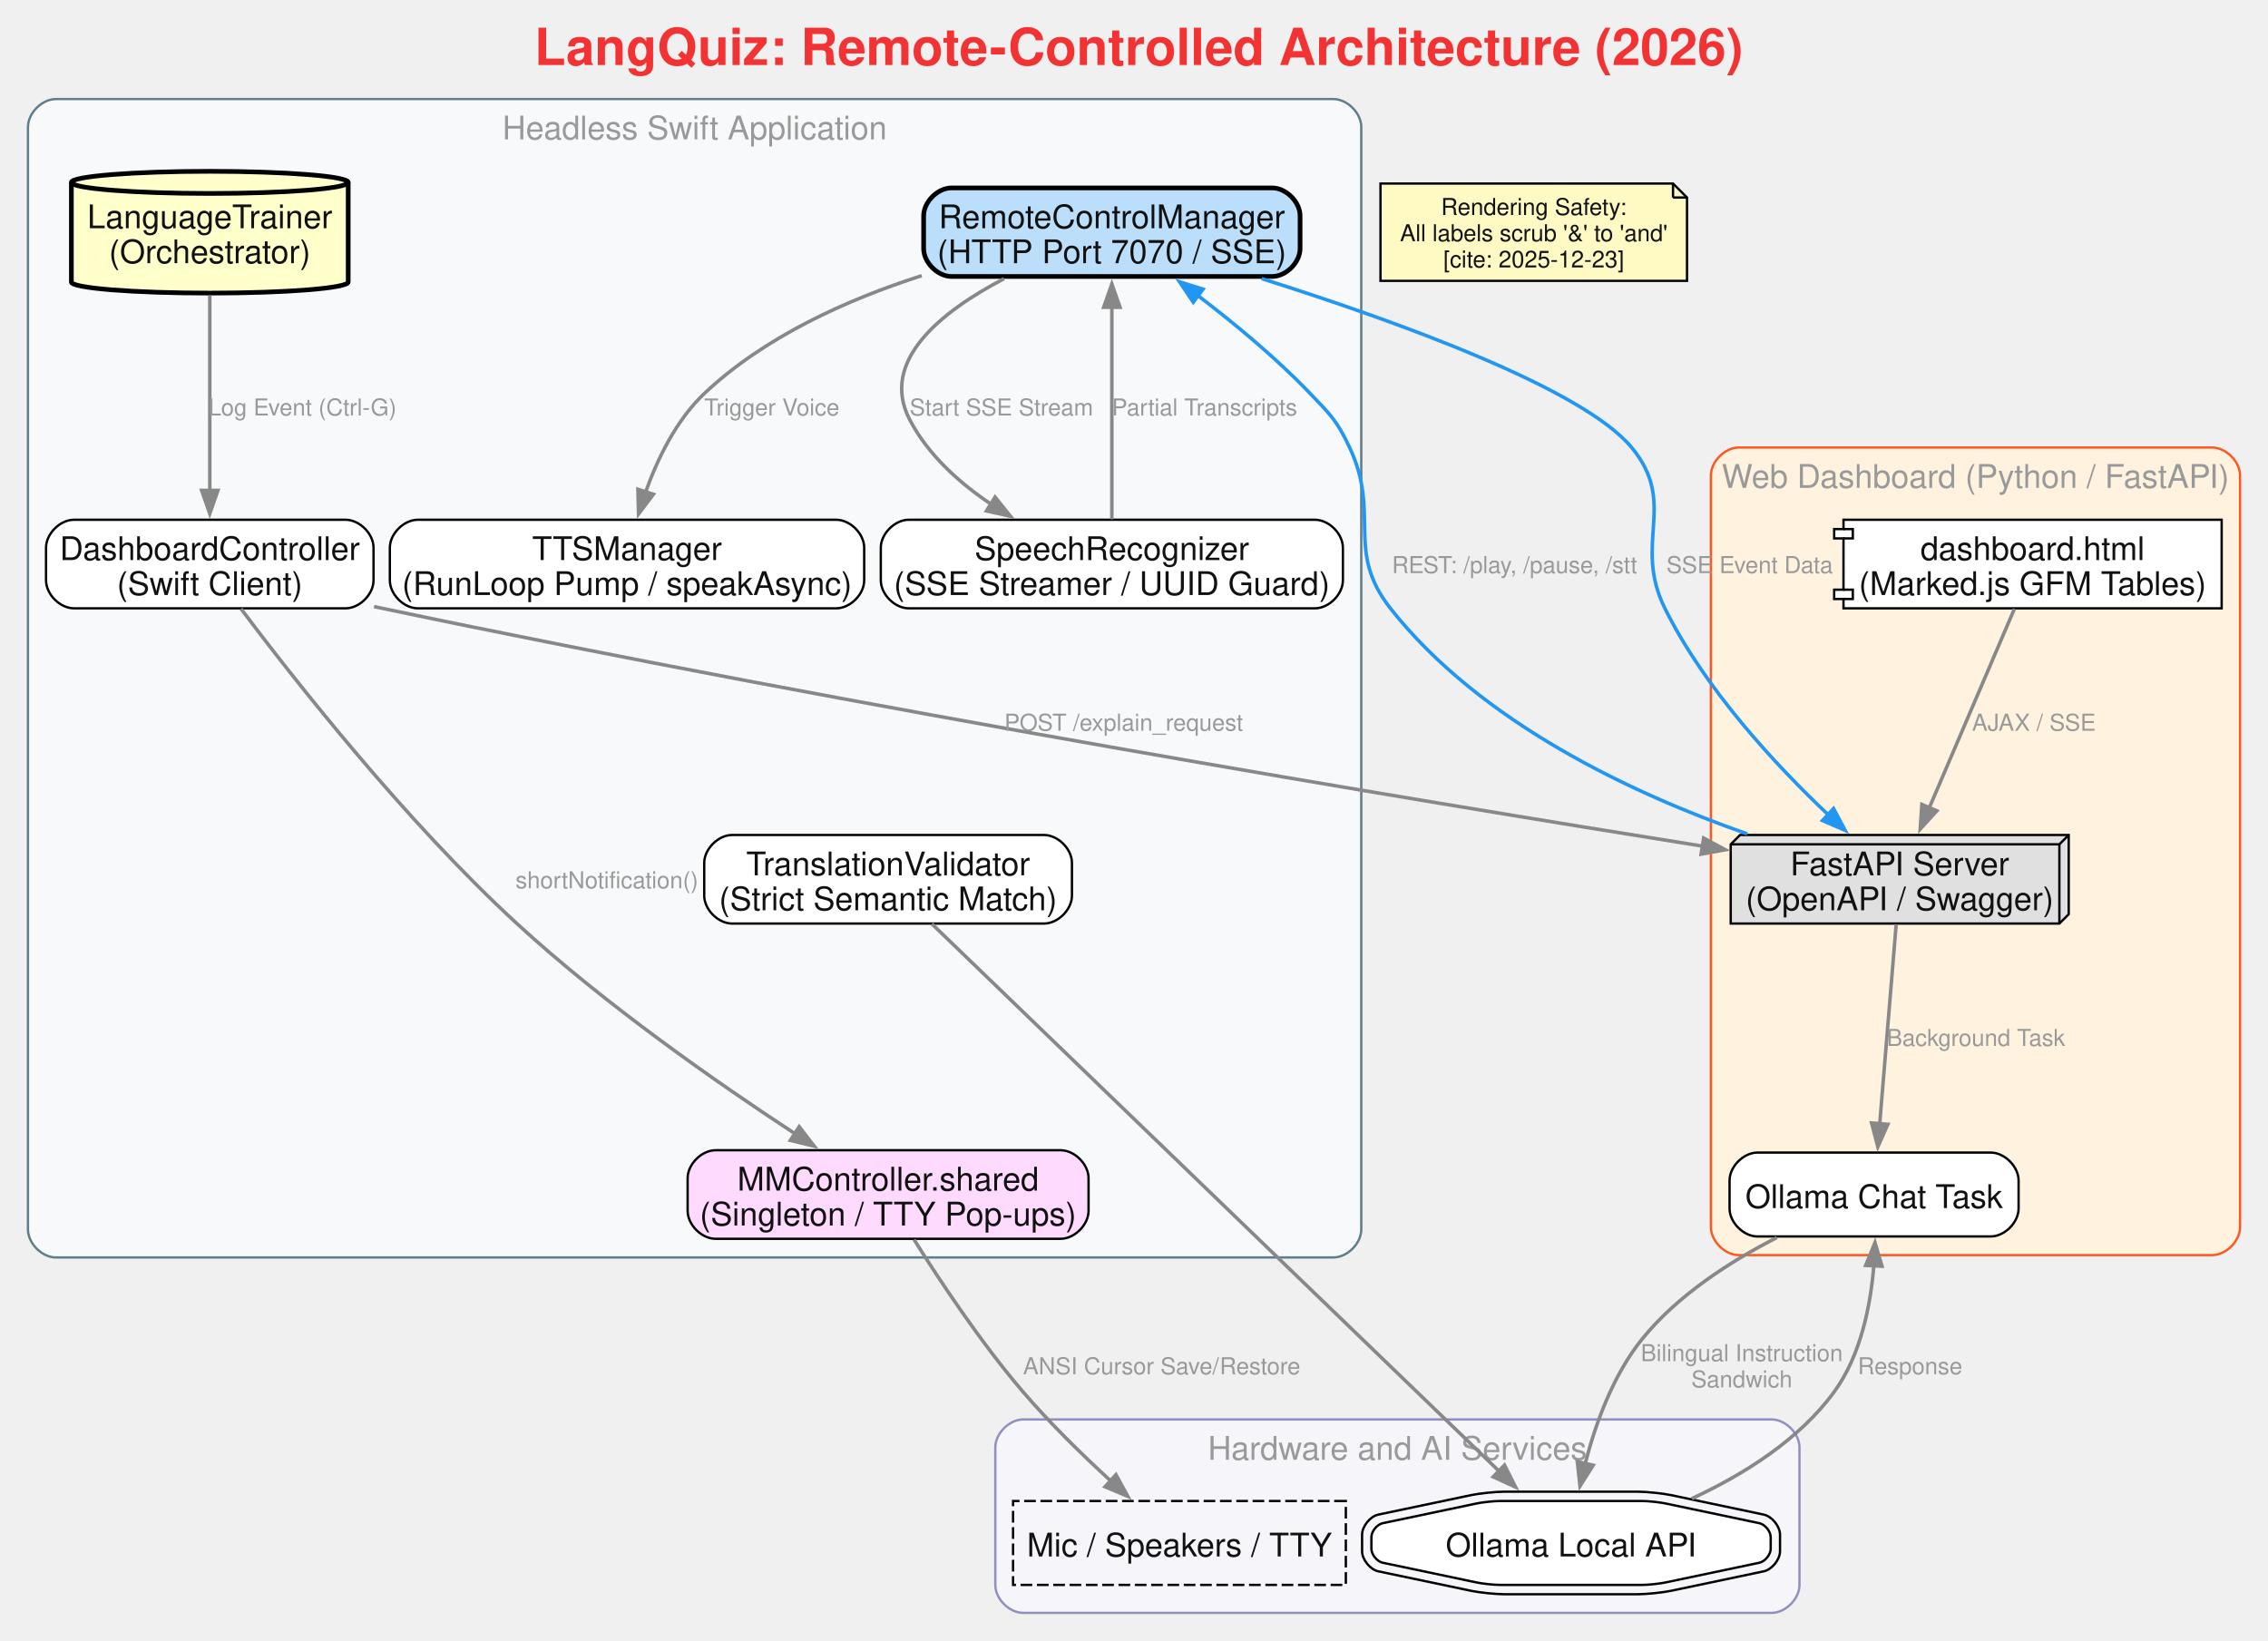
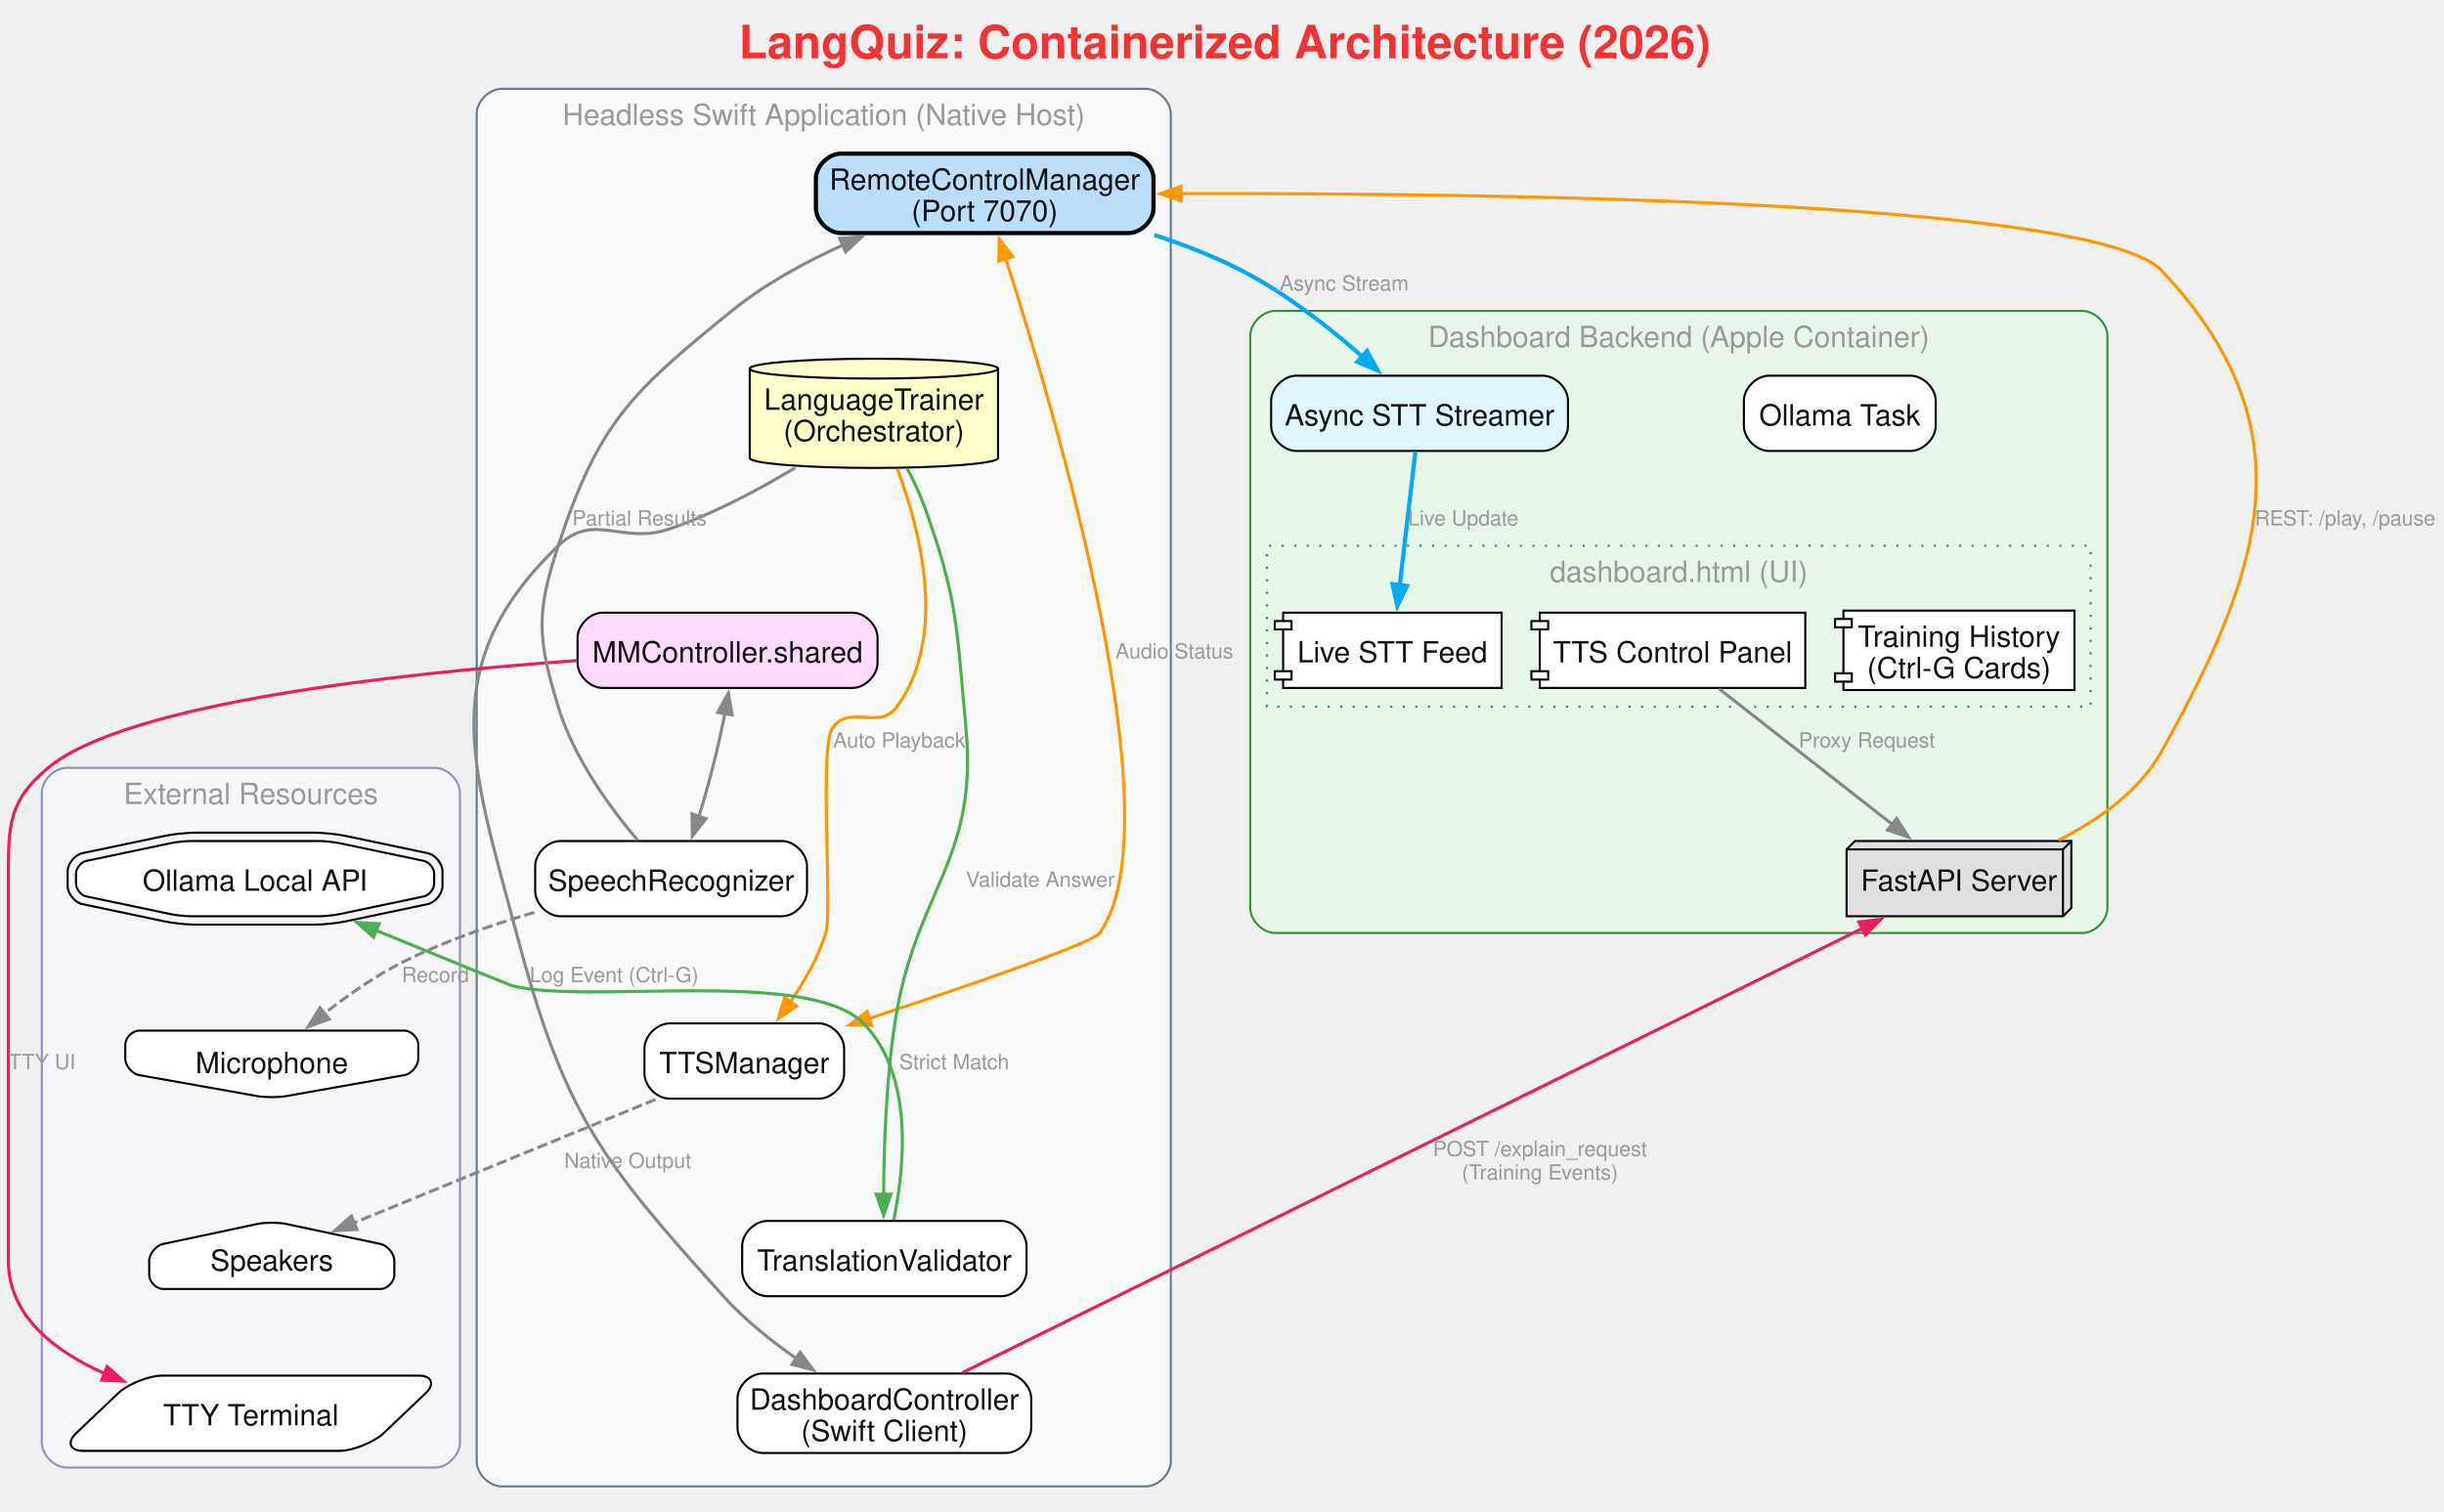
- <svg xmlns="http://www.w3.org/2000/svg" width="973pt" height="704pt" viewBox="0.00 0.00 973.00 704.00">
-   <g id="graph0" class="graph" transform="scale(1 1) rotate(0) translate(4 700)">
-     <text xml:space="preserve" text-anchor="start" x="225.25" y="-672.1" font-family="Helvetica,sans-Serif" font-weight="bold" font-size="22.00" fill="#f33333">LangQuiz: Remote-Controlled Architecture (2026)</text>
+ <svg xmlns="http://www.w3.org/2000/svg" width="1169pt" height="723pt" viewBox="0.00 0.00 1169.00 723.00">
+   <g id="graph0" class="graph" transform="scale(1 1) rotate(0) translate(4 719.12)">
+     <text xml:space="preserve" text-anchor="start" x="349.42" y="-691.23" font-family="Helvetica,sans-Serif" font-weight="bold" font-size="22.00" fill="#f33333">LangQuiz: Containerized Architecture (2026)</text>
    <g id="clust1" class="cluster">
-       <path fill="#fff3e0" stroke="#ff5722" d="M742,-161.5C742,-161.5 945,-161.5 945,-161.5 951,-161.5 957,-167.5 957,-173.5 957,-173.5 957,-496 957,-496 957,-502 951,-508 945,-508 945,-508 742,-508 742,-508 736,-508 730,-502 730,-496 730,-496 730,-173.5 730,-173.5 730,-167.5 736,-161.5 742,-161.5" />
-       <text xml:space="preserve" text-anchor="middle" x="843.5" y="-490.7" font-family="Helvetica,sans-Serif" font-size="14.00" fill="#999999">Web Dashboard (Python / FastAPI)</text>
+       <path fill="#f5f5fa" stroke="#9090c0" d="M28,-17C28,-17 204,-17 204,-17 210,-17 216,-23 216,-29 216,-29 216,-339.75 216,-339.75 216,-345.75 210,-351.75 204,-351.75 204,-351.75 28,-351.75 28,-351.75 22,-351.75 16,-345.75 16,-339.75 16,-339.75 16,-29 16,-29 16,-23 22,-17 28,-17" />
+       <text xml:space="preserve" text-anchor="middle" x="116" y="-334.45" font-family="Helvetica,sans-Serif" font-size="14.00" fill="#999999">External Resources</text>
    </g>
    <g id="clust2" class="cluster">
-       <path fill="#f8f9fa" stroke="#607d8b" d="M20,-160.5C20,-160.5 568,-160.5 568,-160.5 574,-160.5 580,-166.5 580,-172.5 580,-172.5 580,-645.5 580,-645.5 580,-651.5 574,-657.5 568,-657.5 568,-657.5 20,-657.5 20,-657.5 14,-657.5 8,-651.5 8,-645.5 8,-645.5 8,-172.5 8,-172.5 8,-166.5 14,-160.5 20,-160.5" />
-       <text xml:space="preserve" text-anchor="middle" x="294" y="-640.2" font-family="Helvetica,sans-Serif" font-size="14.00" fill="#999999">Headless Swift Application</text>
+       <path fill="#f8f9fa" stroke="#607d8b" d="M236,-8C236,-8 544,-8 544,-8 550,-8 556,-14 556,-20 556,-20 556,-664.62 556,-664.62 556,-670.62 550,-676.62 544,-676.62 544,-676.62 236,-676.62 236,-676.62 230,-676.62 224,-670.62 224,-664.62 224,-664.62 224,-20 224,-20 224,-14 230,-8 236,-8" />
+       <text xml:space="preserve" text-anchor="middle" x="390" y="-659.33" font-family="Helvetica,sans-Serif" font-size="14.00" fill="#999999">Headless Swift Application (Native Host)</text>
    </g>
    <g id="clust3" class="cluster">
-       <path fill="#f5f5fa" stroke="#9090c0" d="M435,-8C435,-8 756,-8 756,-8 762,-8 768,-14 768,-20 768,-20 768,-79 768,-79 768,-85 762,-91 756,-91 756,-91 435,-91 435,-91 429,-91 423,-85 423,-79 423,-79 423,-20 423,-20 423,-14 429,-8 435,-8" />
-       <text xml:space="preserve" text-anchor="middle" x="595.5" y="-73.7" font-family="Helvetica,sans-Serif" font-size="14.00" fill="#999999">Hardware and AI Services</text>
+ </g>
+     <g id="clust4" class="cluster">
+       <path fill="#e8f5e9" stroke="#388e3c" d="M606,-272.75C606,-272.75 992,-272.75 992,-272.75 998,-272.75 1004,-278.75 1004,-284.75 1004,-284.75 1004,-558.38 1004,-558.38 1004,-564.38 998,-570.38 992,-570.38 992,-570.38 606,-570.38 606,-570.38 600,-570.38 594,-564.38 594,-558.38 594,-558.38 594,-284.75 594,-284.75 594,-278.75 600,-272.75 606,-272.75" />
+       <text xml:space="preserve" text-anchor="middle" x="799" y="-553.08" font-family="Helvetica,sans-Serif" font-size="14.00" fill="#999999">Dashboard Backend (Apple Container)</text>
+     </g>
+     <g id="clust5" class="cluster">
+       <polygon fill="none" stroke="#388e3c" stroke-dasharray="1,5" points="602,-381 602,-458 996,-458 996,-381 602,-381" />
+       <text xml:space="preserve" text-anchor="middle" x="799" y="-440.7" font-family="Helvetica,sans-Serif" font-size="14.00" fill="#999999">dashboard.html (UI)</text>
    </g>
    <g id="node1" class="node">
-       <polygon fill="#ffffff" stroke="black" points="949.12,-477 786.88,-477 786.88,-473 782.88,-473 782.88,-469 786.88,-469 786.88,-447 782.88,-447 782.88,-443 786.88,-443 786.88,-439 949.12,-439 949.12,-477" />
-       <polyline fill="none" stroke="black" points="786.88,-473 790.88,-473 790.88,-469 786.88,-469" />
-       <polyline fill="none" stroke="black" points="786.88,-447 790.88,-447 790.88,-443 786.88,-443" />
-       <text xml:space="preserve" text-anchor="middle" x="868" y="-459.7" font-family="Helvetica,sans-Serif" font-size="14.00" fill="#111111">dashboard.html</text>
-       <text xml:space="preserve" text-anchor="middle" x="868" y="-444.7" font-family="Helvetica,sans-Serif" font-size="14.00" fill="#111111">(Marked.js GFM Tables)</text>
+       <path fill="#ffffff" stroke="black" d="M203.65,-296.26C203.65,-296.26 203.65,-301.24 203.65,-301.24 203.65,-303.72 201.22,-306.72 198.79,-307.23 198.79,-307.23 158.34,-315.73 158.34,-315.73 155.91,-316.24 150.99,-316.75 148.51,-316.75 148.51,-316.75 87.49,-316.75 87.49,-316.75 85.01,-316.75 80.09,-316.24 77.66,-315.73 77.66,-315.73 37.21,-307.23 37.21,-307.23 34.78,-306.72 32.35,-303.72 32.35,-301.24 32.35,-301.24 32.35,-296.26 32.35,-296.26 32.35,-293.78 34.78,-290.78 37.21,-290.27 37.21,-290.27 77.66,-281.77 77.66,-281.77 80.09,-281.26 85.01,-280.75 87.49,-280.75 87.49,-280.75 148.51,-280.75 148.51,-280.75 150.99,-280.75 155.91,-281.26 158.34,-281.77 158.34,-281.77 198.79,-290.27 198.79,-290.27 201.22,-290.78 203.65,-293.78 203.65,-296.26" />
+       <path fill="none" stroke="black" d="M207.65,-295.18C207.65,-295.18 207.65,-302.32 207.65,-302.32 207.65,-305.89 204.16,-310.19 200.67,-310.92 200.67,-310.92 160.88,-319.28 160.88,-319.28 157.38,-320.02 150.33,-320.75 146.76,-320.75 146.76,-320.75 89.24,-320.75 89.24,-320.75 85.67,-320.75 78.62,-320.02 75.12,-319.28 75.12,-319.28 35.33,-310.92 35.33,-310.92 31.84,-310.19 28.35,-305.89 28.35,-302.32 28.35,-302.32 28.35,-295.18 28.35,-295.18 28.35,-291.61 31.84,-287.31 35.33,-286.58 35.33,-286.58 75.12,-278.22 75.12,-278.22 78.62,-277.48 85.67,-276.75 89.24,-276.75 89.24,-276.75 146.76,-276.75 146.76,-276.75 150.33,-276.75 157.38,-277.48 160.88,-278.22 160.88,-278.22 200.67,-286.58 200.67,-286.58 204.16,-287.31 207.65,-291.61 207.65,-295.18" />
+       <text xml:space="preserve" text-anchor="middle" x="118" y="-292.95" font-family="Helvetica,sans-Serif" font-size="14.00" fill="#111111">Ollama Local API</text>
    </g>
    <g id="node2" class="node">
-       <polygon fill="#e0e0e0" stroke="black" points="883.5,-341.75 742.5,-341.75 738.5,-337.75 738.5,-303.75 879.5,-303.75 883.5,-307.75 883.5,-341.75" />
-       <polyline fill="none" stroke="black" points="879.5,-337.75 738.5,-337.75" />
-       <polyline fill="none" stroke="black" points="879.5,-337.75 879.5,-303.75" />
-       <polyline fill="none" stroke="black" points="879.5,-337.75 883.5,-341.75" />
-       <text xml:space="preserve" text-anchor="middle" x="811" y="-324.45" font-family="Helvetica,sans-Serif" font-size="14.00" fill="#111111">FastAPI Server</text>
-       <text xml:space="preserve" text-anchor="middle" x="811" y="-309.45" font-family="Helvetica,sans-Serif" font-size="14.00" fill="#111111">(OpenAPI / Swagger)</text>
+       <path fill="#ffffff" stroke="black" d="M62.51,-204.77C62.51,-204.77 119.39,-194.67 119.39,-194.67 122.7,-194.09 129.3,-194.09 132.61,-194.67 132.61,-194.67 189.49,-204.77 189.49,-204.77 192.79,-205.35 196.08,-209.29 196.07,-212.65 196.07,-212.65 196.05,-219.35 196.05,-219.35 196.04,-222.71 192.67,-226.06 189.32,-226.06 189.32,-226.06 62.68,-226.06 62.68,-226.06 59.33,-226.06 55.96,-222.71 55.95,-219.35 55.95,-219.35 55.93,-212.65 55.93,-212.65 55.92,-209.29 59.21,-205.35 62.51,-204.77" />
+       <text xml:space="preserve" text-anchor="middle" x="126" y="-205.7" font-family="Helvetica,sans-Serif" font-size="14.00" fill="#111111">Microphone</text>
    </g>
-     <g id="edge1" class="edge">
-       <path fill="none" stroke="#888888" stroke-width="1.5" d="M860.19,-438.75C850.78,-416.75 834.83,-379.47 823.65,-353.33" />
-       <polygon fill="#888888" stroke="#888888" stroke-width="1.5" points="826.94,-352.11 819.79,-344.29 820.5,-354.86 826.94,-352.11" />
-       <text xml:space="preserve" text-anchor="middle" x="868.58" y="-386.5" font-family="Helvetica,sans-Serif" font-size="10.00" fill="#999999">AJAX / SSE</text>
+     <g id="node5" class="node">
+       <path fill="#bbdefb" stroke="black" stroke-width="2" d="M535.75,-645.62C535.75,-645.62 398.25,-645.62 398.25,-645.62 392.25,-645.62 386.25,-639.62 386.25,-633.62 386.25,-633.62 386.25,-619.62 386.25,-619.62 386.25,-613.62 392.25,-607.62 398.25,-607.62 398.25,-607.62 535.75,-607.62 535.75,-607.62 541.75,-607.62 547.75,-613.62 547.75,-619.62 547.75,-619.62 547.75,-633.62 547.75,-633.62 547.75,-639.62 541.75,-645.62 535.75,-645.62" />
+       <text xml:space="preserve" text-anchor="middle" x="467" y="-628.33" font-family="Helvetica,sans-Serif" font-size="14.00" fill="#111111">RemoteControlManager</text>
+       <text xml:space="preserve" text-anchor="middle" x="467" y="-613.33" font-family="Helvetica,sans-Serif" font-size="14.00" fill="#111111">(Port 7070)</text>
    </g>
    <g id="node3" class="node">
-       <path fill="#ffffff" stroke="black" d="M850,-205.5C850,-205.5 750,-205.5 750,-205.5 744,-205.5 738,-199.5 738,-193.5 738,-193.5 738,-181.5 738,-181.5 738,-175.5 744,-169.5 750,-169.5 750,-169.5 850,-169.5 850,-169.5 856,-169.5 862,-175.5 862,-181.5 862,-181.5 862,-193.5 862,-193.5 862,-199.5 856,-205.5 850,-205.5" />
-       <text xml:space="preserve" text-anchor="middle" x="800" y="-181.7" font-family="Helvetica,sans-Serif" font-size="14.00" fill="#111111">Ollama Chat Task</text>
+       <path fill="#ffffff" stroke="black" d="M178.08,-123.95C178.08,-123.95 132.56,-133.61 132.56,-133.61 129.28,-134.3 122.72,-134.3 119.44,-133.61 119.44,-133.61 73.92,-123.95 73.92,-123.95 70.63,-123.26 67.36,-119.21 67.37,-115.85 67.37,-115.85 67.39,-109.15 67.39,-109.15 67.4,-105.79 70.76,-102.44 74.12,-102.44 74.12,-102.44 177.88,-102.44 177.88,-102.44 181.24,-102.44 184.6,-105.79 184.61,-109.15 184.61,-109.15 184.63,-115.85 184.63,-115.85 184.64,-119.21 181.37,-123.26 178.08,-123.95" />
+       <text xml:space="preserve" text-anchor="middle" x="126" y="-111.2" font-family="Helvetica,sans-Serif" font-size="14.00" fill="#111111">Speakers</text>
    </g>
-     <g id="edge2" class="edge">
-       <path fill="none" stroke="#888888" stroke-width="1.5" d="M809.49,-303.5C807.67,-281.43 804.58,-243.99 802.42,-217.84" />
-       <polygon fill="#888888" stroke="#888888" stroke-width="1.5" points="805.92,-217.63 801.61,-207.95 798.94,-218.2 805.92,-217.63" />
-       <text xml:space="preserve" text-anchor="middle" x="843.7" y="-251.25" font-family="Helvetica,sans-Serif" font-size="10.00" fill="#999999">Background Task</text>
+     <g id="node4" class="node">
+       <path fill="#ffffff" stroke="black" d="M196.44,-61C196.44,-61 73.39,-61 73.39,-61 67.39,-61 57.05,-56.86 52.7,-52.73 52.7,-52.73 32.26,-33.27 32.26,-33.27 27.91,-29.14 29.56,-25 35.56,-25 35.56,-25 158.61,-25 158.61,-25 164.61,-25 174.95,-29.14 179.3,-33.27 179.3,-33.27 199.74,-52.73 199.74,-52.73 204.09,-56.86 202.44,-61 196.44,-61" />
+       <text xml:space="preserve" text-anchor="middle" x="116" y="-37.2" font-family="Helvetica,sans-Serif" font-size="14.00" fill="#111111">TTY Terminal</text>
    </g>
-     <g id="node5" class="node">
-       <path fill="#bbdefb" stroke="black" stroke-width="2" d="M541.75,-619.38C541.75,-619.38 404.25,-619.38 404.25,-619.38 398.25,-619.38 392.25,-613.38 392.25,-607.38 392.25,-607.38 392.25,-593.38 392.25,-593.38 392.25,-587.38 398.25,-581.38 404.25,-581.38 404.25,-581.38 541.75,-581.38 541.75,-581.38 547.75,-581.38 553.75,-587.38 553.75,-593.38 553.75,-593.38 553.75,-607.38 553.75,-607.38 553.75,-613.38 547.75,-619.38 541.75,-619.38" />
-       <text xml:space="preserve" text-anchor="middle" x="473" y="-602.08" font-family="Helvetica,sans-Serif" font-size="14.00" fill="#111111">RemoteControlManager</text>
-       <text xml:space="preserve" text-anchor="middle" x="473" y="-587.08" font-family="Helvetica,sans-Serif" font-size="14.00" fill="#111111">(HTTP Port 7070 / SSE)</text>
+     <g id="node6" class="node">
+       <path fill="#ffffcc" stroke="black" d="M473.38,-542.75C473.38,-545.37 446.76,-547.5 414,-547.5 381.24,-547.5 354.62,-545.37 354.62,-542.75 354.62,-542.75 354.62,-500 354.62,-500 354.62,-497.38 381.24,-495.25 414,-495.25 446.76,-495.25 473.38,-497.38 473.38,-500 473.38,-500 473.38,-542.75 473.38,-542.75" />
+       <path fill="none" stroke="black" d="M473.38,-542.75C473.38,-540.13 446.76,-538 414,-538 381.24,-538 354.62,-540.13 354.62,-542.75" />
+       <text xml:space="preserve" text-anchor="middle" x="414" y="-523.08" font-family="Helvetica,sans-Serif" font-size="14.00" fill="#111111">LanguageTrainer</text>
+       <text xml:space="preserve" text-anchor="middle" x="414" y="-508.07" font-family="Helvetica,sans-Serif" font-size="14.00" fill="#111111">(Orchestrator)</text>
    </g>
-     <g id="edge7" class="edge">
-       <path fill="none" stroke="#2196f3" stroke-width="1.5" d="M745.59,-342.23C696.4,-359.44 631.1,-389.97 592.5,-439 572.93,-463.86 588.47,-479.37 575,-508 569.55,-519.58 566.85,-522 558,-531.25 543.38,-546.53 525.32,-561.45 509.61,-573.42" />
-       <polygon fill="#2196f3" stroke="#2196f3" stroke-width="1.5" points="507.92,-570.32 502.01,-579.11 512.11,-575.92 507.92,-570.32" />
-       <text xml:space="preserve" text-anchor="middle" x="645.75" y="-454.12" font-family="Helvetica,sans-Serif" font-size="10.00" fill="#999999">REST: /play, /pause, /stt</text>
+     <g id="node9" class="node">
+       <path fill="#ffffff" stroke="black" d="M387.75,-229.5C387.75,-229.5 316.25,-229.5 316.25,-229.5 310.25,-229.5 304.25,-223.5 304.25,-217.5 304.25,-217.5 304.25,-205.5 304.25,-205.5 304.25,-199.5 310.25,-193.5 316.25,-193.5 316.25,-193.5 387.75,-193.5 387.75,-193.5 393.75,-193.5 399.75,-199.5 399.75,-205.5 399.75,-205.5 399.75,-217.5 399.75,-217.5 399.75,-223.5 393.75,-229.5 387.75,-229.5" />
+       <text xml:space="preserve" text-anchor="middle" x="352" y="-205.7" font-family="Helvetica,sans-Serif" font-size="14.00" fill="#111111">TTSManager</text>
+     </g>
+     <g id="edge14" class="edge">
+       <path fill="none" stroke="#ff9800" stroke-width="1.5" d="M477.02,-595.46C501.3,-519.87 558.69,-324.68 522,-272.75 518.57,-267.89 459.3,-247.57 411.7,-231.86" />
+       <polygon fill="#ff9800" stroke="#ff9800" stroke-width="1.5" points="473.75,-594.18 473.99,-604.77 480.41,-596.34 473.75,-594.18" />
+       <polygon fill="#ff9800" stroke="#ff9800" stroke-width="1.5" points="412.95,-228.58 402.36,-228.78 410.77,-235.23 412.95,-228.58" />
+       <text xml:space="preserve" text-anchor="middle" x="557.71" y="-404.12" font-family="Helvetica,sans-Serif" font-size="10.00" fill="#999999">Audio Status</text>
+     </g>
+     <g id="node12" class="node">
+       <polygon fill="#e0e0e0" stroke="black" points="986.75,-316.75 883.25,-316.75 879.25,-312.75 879.25,-280.75 982.75,-280.75 986.75,-284.75 986.75,-316.75" />
+       <polyline fill="none" stroke="black" points="982.75,-312.75 879.25,-312.75" />
+       <polyline fill="none" stroke="black" points="982.75,-312.75 982.75,-280.75" />
+       <polyline fill="none" stroke="black" points="982.75,-312.75 986.75,-316.75" />
+       <text xml:space="preserve" text-anchor="middle" x="933" y="-292.95" font-family="Helvetica,sans-Serif" font-size="14.00" fill="#111111">FastAPI Server</text>
+     </g>
+     <g id="node16" class="node">
+       <path fill="#e1f5fe" stroke="black" d="M734,-539.38C734,-539.38 616,-539.38 616,-539.38 610,-539.38 604,-533.38 604,-527.38 604,-527.38 604,-515.38 604,-515.38 604,-509.38 610,-503.38 616,-503.38 616,-503.38 734,-503.38 734,-503.38 740,-503.38 746,-509.38 746,-515.38 746,-515.38 746,-527.38 746,-527.38 746,-533.38 740,-539.38 734,-539.38" />
+       <text xml:space="preserve" text-anchor="middle" x="675" y="-515.58" font-family="Helvetica,sans-Serif" font-size="14.00" fill="#111111">Async STT Streamer</text>
+     </g>
+     <g id="edge16" class="edge">
+       <path fill="none" stroke="#03a9f4" stroke-width="2" d="M548.13,-606.71C562.46,-602.03 576.95,-596.37 590,-589.62 610.98,-578.78 631.82,-562.41 647.61,-548.53" />
+       <polygon fill="#03a9f4" stroke="#03a9f4" stroke-width="2" points="649.89,-551.19 654.97,-541.88 645.2,-545.99 649.89,-551.19" />
+       <text xml:space="preserve" text-anchor="middle" x="638.95" y="-580.12" font-family="Helvetica,sans-Serif" font-size="10.00" fill="#999999">Async Stream</text>
+     </g>
+     <g id="node7" class="node">
+       <path fill="#ffdaff" stroke="black" d="M403.75,-426C403.75,-426 284.25,-426 284.25,-426 278.25,-426 272.25,-420 272.25,-414 272.25,-414 272.25,-402 272.25,-402 272.25,-396 278.25,-390 284.25,-390 284.25,-390 403.75,-390 403.75,-390 409.75,-390 415.75,-396 415.75,-402 415.75,-402 415.75,-414 415.75,-414 415.75,-420 409.75,-426 403.75,-426" />
+       <text xml:space="preserve" text-anchor="middle" x="344" y="-402.2" font-family="Helvetica,sans-Serif" font-size="14.00" fill="#111111">MMController.shared</text>
+     </g>
+     <g id="edge20" class="edge">
+       <path fill="none" stroke="#ff9800" stroke-width="1.5" d="M425.2,-494.79C436.52,-464.6 449.18,-414.29 425,-381 416.55,-369.37 402.89,-382.49 394.25,-371 387.69,-362.27 394.27,-283.17 391,-272.75 387.36,-261.14 380.82,-249.62 374.12,-239.81" />
+       <polygon fill="#ff9800" stroke="#ff9800" stroke-width="1.5" points="376.97,-237.77 368.26,-231.75 371.31,-241.89 376.97,-237.77" />
+       <text xml:space="preserve" text-anchor="middle" x="426.12" y="-361.5" font-family="Helvetica,sans-Serif" font-size="10.00" fill="#999999">Auto Playback</text>
+     </g>
+     <g id="node10" class="node">
+       <path fill="#ffffff" stroke="black" d="M475,-135C475,-135 363,-135 363,-135 357,-135 351,-129 351,-123 351,-123 351,-111 351,-111 351,-105 357,-99 363,-99 363,-99 475,-99 475,-99 481,-99 487,-105 487,-111 487,-111 487,-123 487,-123 487,-129 481,-135 475,-135" />
+       <text xml:space="preserve" text-anchor="middle" x="419" y="-111.2" font-family="Helvetica,sans-Serif" font-size="14.00" fill="#111111">TranslationValidator</text>
+     </g>
+     <g id="edge18" class="edge">
+       <path fill="none" stroke="#4caf50" stroke-width="1.5" d="M429.87,-495.02C432.93,-489.33 435.84,-483.21 438,-477.25 454.34,-432.06 453.54,-418.84 458,-371 464.01,-306.6 433.67,-293.45 424,-229.5 419.83,-201.95 418.77,-170.18 418.64,-147.61" />
+       <polygon fill="#4caf50" stroke="#4caf50" stroke-width="1.5" points="422.14,-147.77 418.65,-137.76 415.14,-147.76 422.14,-147.77" />
+       <text xml:space="preserve" text-anchor="middle" x="493.61" y="-294.88" font-family="Helvetica,sans-Serif" font-size="10.00" fill="#999999">Validate Answer</text>
    </g>
    <g id="node11" class="node">
-       <path fill="#ffffff" stroke="black" d="M755.65,-35.51C755.65,-35.51 755.65,-40.49 755.65,-40.49 755.65,-42.97 753.22,-45.97 750.79,-46.48 750.79,-46.48 710.34,-54.98 710.34,-54.98 707.91,-55.49 702.99,-56 700.51,-56 700.51,-56 639.49,-56 639.49,-56 637.01,-56 632.09,-55.49 629.66,-54.98 629.66,-54.98 589.21,-46.48 589.21,-46.48 586.78,-45.97 584.35,-42.97 584.35,-40.49 584.35,-40.49 584.35,-35.51 584.35,-35.51 584.35,-33.03 586.78,-30.03 589.21,-29.52 589.21,-29.52 629.66,-21.02 629.66,-21.02 632.09,-20.51 637.01,-20 639.49,-20 639.49,-20 700.51,-20 700.51,-20 702.99,-20 707.91,-20.51 710.34,-21.02 710.34,-21.02 750.79,-29.52 750.79,-29.52 753.22,-30.03 755.65,-33.03 755.65,-35.51" />
-       <path fill="none" stroke="black" d="M759.65,-34.43C759.65,-34.43 759.65,-41.57 759.65,-41.57 759.65,-45.14 756.16,-49.44 752.67,-50.17 752.67,-50.17 712.88,-58.53 712.88,-58.53 709.38,-59.27 702.33,-60 698.76,-60 698.76,-60 641.24,-60 641.24,-60 637.67,-60 630.62,-59.27 627.12,-58.53 627.12,-58.53 587.33,-50.17 587.33,-50.17 583.84,-49.44 580.35,-45.14 580.35,-41.57 580.35,-41.57 580.35,-34.43 580.35,-34.43 580.35,-30.86 583.84,-26.56 587.33,-25.83 587.33,-25.83 627.12,-17.47 627.12,-17.47 630.62,-16.73 637.67,-16 641.24,-16 641.24,-16 698.76,-16 698.76,-16 702.33,-16 709.38,-16.73 712.88,-17.47 712.88,-17.47 752.67,-25.83 752.67,-25.83 756.16,-26.56 759.65,-30.86 759.65,-34.43" />
-       <text xml:space="preserve" text-anchor="middle" x="670" y="-32.2" font-family="Helvetica,sans-Serif" font-size="14.00" fill="#111111">Ollama Local API</text>
+       <path fill="#ffffff" stroke="black" d="M477.25,-62C477.25,-62 360.75,-62 360.75,-62 354.75,-62 348.75,-56 348.75,-50 348.75,-50 348.75,-36 348.75,-36 348.75,-30 354.75,-24 360.75,-24 360.75,-24 477.25,-24 477.25,-24 483.25,-24 489.25,-30 489.25,-36 489.25,-36 489.25,-50 489.25,-50 489.25,-56 483.25,-62 477.25,-62" />
+       <text xml:space="preserve" text-anchor="middle" x="419" y="-44.7" font-family="Helvetica,sans-Serif" font-size="14.00" fill="#111111">DashboardController</text>
+       <text xml:space="preserve" text-anchor="middle" x="419" y="-29.7" font-family="Helvetica,sans-Serif" font-size="14.00" fill="#111111">(Swift Client)</text>
    </g>
-     <g id="edge14" class="edge">
-       <path fill="none" stroke="#888888" stroke-width="1.5" d="M758.29,-169.03C738.42,-158.87 715.72,-144.33 700.5,-125.5 688.09,-110.16 680.55,-89.4 676.07,-72.06" />
-       <polygon fill="#888888" stroke="#888888" stroke-width="1.5" points="679.5,-71.34 673.84,-62.38 672.68,-72.91 679.5,-71.34" />
-       <text xml:space="preserve" text-anchor="middle" x="743.25" y="-116" font-family="Helvetica,sans-Serif" font-size="10.00" fill="#999999">Bilingual Instruction</text>
-       <text xml:space="preserve" text-anchor="middle" x="743.25" y="-104.75" font-family="Helvetica,sans-Serif" font-size="10.00" fill="#999999">Sandwich</text>
+     <g id="edge21" class="edge">
+       <path fill="none" stroke="#888888" stroke-width="1.5" d="M376.37,-495.34C358.73,-484.71 337,-473.15 316,-466 293.45,-458.32 280.15,-474.54 263,-458 203.39,-400.51 221.79,-352.8 243,-272.75 265.76,-186.84 282.45,-164.98 342,-99 352.06,-87.85 364.75,-77.65 376.92,-69.15" />
+       <polygon fill="#888888" stroke="#888888" stroke-width="1.5" points="378.7,-72.16 385.05,-63.68 374.8,-66.35 378.7,-72.16" />
+       <text xml:space="preserve" text-anchor="middle" x="289.76" y="-249.25" font-family="Helvetica,sans-Serif" font-size="10.00" fill="#999999">Log Event (Ctrl-G)</text>
    </g>
-     <g id="node4" class="node">
-       <path fill="#ffffcc" stroke="black" stroke-width="2" d="M145.38,-621.75C145.38,-624.37 118.76,-626.5 86,-626.5 53.24,-626.5 26.62,-624.37 26.62,-621.75 26.62,-621.75 26.62,-579 26.62,-579 26.62,-576.38 53.24,-574.25 86,-574.25 118.76,-574.25 145.38,-576.38 145.38,-579 145.38,-579 145.38,-621.75 145.38,-621.75" />
-       <path fill="none" stroke="black" stroke-width="2" d="M145.38,-621.75C145.38,-619.13 118.76,-617 86,-617 53.24,-617 26.62,-619.13 26.62,-621.75" />
-       <text xml:space="preserve" text-anchor="middle" x="86" y="-602.08" font-family="Helvetica,sans-Serif" font-size="14.00" fill="#111111">LanguageTrainer</text>
-       <text xml:space="preserve" text-anchor="middle" x="86" y="-587.08" font-family="Helvetica,sans-Serif" font-size="14.00" fill="#111111">(Orchestrator)</text>
+     <g id="edge25" class="edge">
+       <path fill="none" stroke="#e91e63" stroke-width="1.5" d="M272,-403.08C188.21,-397.11 56.49,-382.97 19,-351.75 0.09,-336 0,-324.36 0,-299.75 0,-299.75 0,-299.75 0,-116 0,-89.9 21.47,-72.93 45.93,-62.06" />
+       <polygon fill="#e91e63" stroke="#e91e63" stroke-width="1.5" points="47.24,-65.31 55.21,-58.34 44.63,-58.82 47.24,-65.31" />
+       <text xml:space="preserve" text-anchor="middle" x="16.12" y="-207.62" font-family="Helvetica,sans-Serif" font-size="10.00" fill="#999999">TTY UI</text>
    </g>
-     <g id="node7" class="node">
-       <path fill="#ffffff" stroke="black" d="M144.25,-477C144.25,-477 27.75,-477 27.75,-477 21.75,-477 15.75,-471 15.75,-465 15.75,-465 15.75,-451 15.75,-451 15.75,-445 21.75,-439 27.75,-439 27.75,-439 144.25,-439 144.25,-439 150.25,-439 156.25,-445 156.25,-451 156.25,-451 156.25,-465 156.25,-465 156.25,-471 150.25,-477 144.25,-477" />
-       <text xml:space="preserve" text-anchor="middle" x="86" y="-459.7" font-family="Helvetica,sans-Serif" font-size="14.00" fill="#111111">DashboardController</text>
-       <text xml:space="preserve" text-anchor="middle" x="86" y="-444.7" font-family="Helvetica,sans-Serif" font-size="14.00" fill="#111111">(Swift Client)</text>
+     <g id="node8" class="node">
+       <path fill="#ffffff" stroke="black" d="M370,-316.75C370,-316.75 264,-316.75 264,-316.75 258,-316.75 252,-310.75 252,-304.75 252,-304.75 252,-292.75 252,-292.75 252,-286.75 258,-280.75 264,-280.75 264,-280.75 370,-280.75 370,-280.75 376,-280.75 382,-286.75 382,-292.75 382,-292.75 382,-304.75 382,-304.75 382,-310.75 376,-316.75 370,-316.75" />
+       <text xml:space="preserve" text-anchor="middle" x="317" y="-292.95" font-family="Helvetica,sans-Serif" font-size="14.00" fill="#111111">SpeechRecognizer</text>
+     </g>
+     <g id="edge24" class="edge">
+       <path fill="none" stroke="#888888" stroke-width="1.5" d="M342.75,-377.89C339.78,-362.49 335.03,-343.66 330.25,-328.34" />
+       <polygon fill="#888888" stroke="#888888" stroke-width="1.5" points="339.26,-378.26 344.4,-387.53 346.16,-377.08 339.26,-378.26" />
+       <polygon fill="#888888" stroke="#888888" stroke-width="1.5" points="333.64,-327.47 327.16,-319.09 327.01,-329.69 333.64,-327.47" />
+     </g>
+     <g id="edge22" class="edge">
+       <path fill="none" stroke="#888888" stroke-width="1.5" stroke-dasharray="5,2" d="M251.6,-282.59C230.85,-276.55 208.18,-268.65 188.5,-258.75 175.3,-252.11 161.95,-242.69 151.01,-234.08" />
+       <polygon fill="#888888" stroke="#888888" stroke-width="1.5" points="153.43,-231.54 143.46,-227.94 149.01,-236.97 153.43,-231.54" />
+       <text xml:space="preserve" text-anchor="middle" x="204.25" y="-249.25" font-family="Helvetica,sans-Serif" font-size="10.00" fill="#999999">Record</text>
+     </g>
+     <g id="edge15" class="edge">
+       <path fill="none" stroke="#888888" stroke-width="1.5" d="M300.93,-317.19C287.85,-332.65 270.39,-356.52 263,-381 253.11,-413.76 252.3,-425.49 263,-458 282.42,-516.98 297.78,-531.26 346,-570.38 361.74,-583.14 380.92,-593.65 399.32,-601.95" />
+       <polygon fill="#888888" stroke="#888888" stroke-width="1.5" points="397.68,-605.05 408.25,-605.8 400.45,-598.63 397.68,-605.05" />
+       <text xml:space="preserve" text-anchor="middle" x="301.87" y="-467.75" font-family="Helvetica,sans-Serif" font-size="10.00" fill="#999999">Partial Results</text>
+     </g>
+     <g id="edge23" class="edge">
+       <path fill="none" stroke="#888888" stroke-width="1.5" stroke-dasharray="5,2" d="M309.49,-193.1C268.06,-176.14 205.58,-150.57 165.29,-134.08" />
+       <polygon fill="#888888" stroke="#888888" stroke-width="1.5" points="166.73,-130.89 156.15,-130.34 164.08,-137.37 166.73,-130.89" />
+       <text xml:space="preserve" text-anchor="middle" x="296.26" y="-160.38" font-family="Helvetica,sans-Serif" font-size="10.00" fill="#999999">Native Output</text>
+     </g>
+     <g id="edge19" class="edge">
+       <path fill="none" stroke="#4caf50" stroke-width="1.5" d="M423.45,-135.46C428.56,-160.06 433.39,-204.69 409,-229.5 382.68,-256.28 277.4,-238.31 241,-247.5 240.07,-247.73 207.21,-261.16 175.69,-274.08" />
+       <polygon fill="#4caf50" stroke="#4caf50" stroke-width="1.5" points="174.68,-270.71 166.75,-277.74 177.33,-277.19 174.68,-270.71" />
+       <text xml:space="preserve" text-anchor="middle" x="452.38" y="-207.62" font-family="Helvetica,sans-Serif" font-size="10.00" fill="#999999">Strict Match</text>
+     </g>
+     <g id="edge11" class="edge">
+       <path fill="none" stroke="#e91e63" stroke-width="1.5" d="M456.3,-62.41C548.38,-107.87 786.3,-225.33 886.95,-275.01" />
+       <polygon fill="#e91e63" stroke="#e91e63" stroke-width="1.5" points="885.12,-278.02 895.63,-279.3 888.22,-271.74 885.12,-278.02" />
+       <text xml:space="preserve" text-anchor="middle" x="732.56" y="-166" font-family="Helvetica,sans-Serif" font-size="10.00" fill="#999999">POST /explain_request</text>
+       <text xml:space="preserve" text-anchor="middle" x="732.56" y="-154.75" font-family="Helvetica,sans-Serif" font-size="10.00" fill="#999999">(Training Events)</text>
+     </g>
+     <g id="edge13" class="edge">
+       <path fill="none" stroke="#ff9800" stroke-width="1.5" d="M980.81,-317.21C999.64,-326.72 1019.3,-340.55 1030,-359.75 1079.73,-448.99 1099.9,-515.11 1030,-589.62 998.66,-623.03 712.52,-626.84 560.68,-626.47" />
+       <polygon fill="#ff9800" stroke="#ff9800" stroke-width="1.5" points="560.93,-622.97 550.92,-626.44 560.91,-629.97 560.93,-622.97" />
+       <text xml:space="preserve" text-anchor="middle" x="1117.71" y="-467.75" font-family="Helvetica,sans-Serif" font-size="10.00" fill="#999999">REST: /play, /pause</text>
+     </g>
+     <g id="node13" class="node">
+       <polygon fill="#ffffff" stroke="black" points="714.25,-426 609.75,-426 609.75,-422 605.75,-422 605.75,-418 609.75,-418 609.75,-398 605.75,-398 605.75,-394 609.75,-394 609.75,-390 714.25,-390 714.25,-426" />
+       <polyline fill="none" stroke="black" points="609.75,-422 613.75,-422 613.75,-418 609.75,-418" />
+       <polyline fill="none" stroke="black" points="609.75,-398 613.75,-398 613.75,-394 609.75,-394" />
+       <text xml:space="preserve" text-anchor="middle" x="662" y="-402.2" font-family="Helvetica,sans-Serif" font-size="14.00" fill="#111111">Live STT Feed</text>
+     </g>
+     <g id="node14" class="node">
+       <polygon fill="#ffffff" stroke="black" points="859.5,-426 732.5,-426 732.5,-422 728.5,-422 728.5,-418 732.5,-418 732.5,-398 728.5,-398 728.5,-394 732.5,-394 732.5,-390 859.5,-390 859.5,-426" />
+       <polyline fill="none" stroke="black" points="732.5,-422 736.5,-422 736.5,-418 732.5,-418" />
+       <polyline fill="none" stroke="black" points="732.5,-398 736.5,-398 736.5,-394 732.5,-394" />
+       <text xml:space="preserve" text-anchor="middle" x="796" y="-402.2" font-family="Helvetica,sans-Serif" font-size="14.00" fill="#111111">TTS Control Panel</text>
    </g>
    <g id="edge12" class="edge">
-       <path fill="none" stroke="#888888" stroke-width="1.5" d="M86,-573.3C86,-549.53 86,-514.42 86,-489.39" />
-       <polygon fill="#888888" stroke="#888888" stroke-width="1.5" points="89.5,-489.6 86,-479.6 82.5,-489.6 89.5,-489.6" />
-       <text xml:space="preserve" text-anchor="middle" x="125.75" y="-521.75" font-family="Helvetica,sans-Serif" font-size="10.00" fill="#999999">Log Event (Ctrl-G)</text>
+       <path fill="none" stroke="#888888" stroke-width="1.5" d="M818.32,-389.53C840.81,-371.92 875.73,-344.58 901.13,-324.7" />
+       <polygon fill="#888888" stroke="#888888" stroke-width="1.5" points="903.19,-327.53 908.91,-318.61 898.87,-322.02 903.19,-327.53" />
+       <text xml:space="preserve" text-anchor="middle" x="888.92" y="-361.5" font-family="Helvetica,sans-Serif" font-size="10.00" fill="#999999">Proxy Request</text>
    </g>
-     <g id="edge11" class="edge">
-       <path fill="none" stroke="#2196f3" stroke-width="1.5" d="M537.29,-580.46C595.4,-562.1 674.96,-533.35 696,-508 716,-483.9 696.32,-467.04 710.25,-439 727.4,-404.48 757.45,-372.09 780.28,-350.49" />
-       <polygon fill="#2196f3" stroke="#2196f3" stroke-width="1.5" points="782.62,-353.1 787.59,-343.74 777.87,-347.95 782.62,-353.1" />
-       <text xml:space="preserve" text-anchor="middle" x="746.62" y="-454.12" font-family="Helvetica,sans-Serif" font-size="10.00" fill="#999999">SSE Event Data</text>
-     </g>
-     <g id="node8" class="node">
-       <path fill="#ffffff" stroke="black" d="M560.12,-477C560.12,-477 385.88,-477 385.88,-477 379.88,-477 373.88,-471 373.88,-465 373.88,-465 373.88,-451 373.88,-451 373.88,-445 379.88,-439 385.88,-439 385.88,-439 560.12,-439 560.12,-439 566.12,-439 572.12,-445 572.12,-451 572.12,-451 572.12,-465 572.12,-465 572.12,-471 566.12,-477 560.12,-477" />
-       <text xml:space="preserve" text-anchor="middle" x="473" y="-459.7" font-family="Helvetica,sans-Serif" font-size="14.00" fill="#111111">SpeechRecognizer</text>
-       <text xml:space="preserve" text-anchor="middle" x="473" y="-444.7" font-family="Helvetica,sans-Serif" font-size="14.00" fill="#111111">(SSE Streamer / UUID Guard)</text>
-     </g>
-     <g id="edge9" class="edge">
-       <path fill="none" stroke="#888888" stroke-width="1.5" d="M426.72,-580.42C399.68,-566.27 373.22,-545.09 386.25,-520 394.03,-505.01 407.38,-492.93 421.3,-483.6" />
-       <polygon fill="#888888" stroke="#888888" stroke-width="1.5" points="422.89,-486.74 429.54,-478.49 419.19,-480.79 422.89,-486.74" />
-       <text xml:space="preserve" text-anchor="middle" x="425.62" y="-521.75" font-family="Helvetica,sans-Serif" font-size="10.00" fill="#999999">Start SSE Stream</text>
-     </g>
-     <g id="node9" class="node">
-       <path fill="#ffffff" stroke="black" d="M354.75,-477C354.75,-477 175.25,-477 175.25,-477 169.25,-477 163.25,-471 163.25,-465 163.25,-465 163.25,-451 163.25,-451 163.25,-445 169.25,-439 175.25,-439 175.25,-439 354.75,-439 354.75,-439 360.75,-439 366.75,-445 366.75,-451 366.75,-451 366.75,-465 366.75,-465 366.75,-471 360.75,-477 354.75,-477" />
-       <text xml:space="preserve" text-anchor="middle" x="265" y="-459.7" font-family="Helvetica,sans-Serif" font-size="14.00" fill="#111111">TTSManager</text>
-       <text xml:space="preserve" text-anchor="middle" x="265" y="-444.7" font-family="Helvetica,sans-Serif" font-size="14.00" fill="#111111">(RunLoop Pump / speakAsync)</text>
-     </g>
-     <g id="edge8" class="edge">
-       <path fill="none" stroke="#888888" stroke-width="1.5" d="M391.42,-581.72C359.27,-571.41 323.97,-555.48 298.25,-531.25 286.16,-519.86 278.09,-503.22 272.93,-488.77" />
-       <polygon fill="#888888" stroke="#888888" stroke-width="1.5" points="276.34,-487.94 269.95,-479.49 269.67,-490.08 276.34,-487.94" />
-       <text xml:space="preserve" text-anchor="middle" x="327.12" y="-521.75" font-family="Helvetica,sans-Serif" font-size="10.00" fill="#999999">Trigger Voice</text>
-     </g>
-     <g id="node6" class="node">
-       <path fill="#ffdaff" stroke="black" d="M451,-206.5C451,-206.5 303,-206.5 303,-206.5 297,-206.5 291,-200.5 291,-194.5 291,-194.5 291,-180.5 291,-180.5 291,-174.5 297,-168.5 303,-168.5 303,-168.5 451,-168.5 451,-168.5 457,-168.5 463,-174.5 463,-180.5 463,-180.5 463,-194.5 463,-194.5 463,-200.5 457,-206.5 451,-206.5" />
-       <text xml:space="preserve" text-anchor="middle" x="377" y="-189.2" font-family="Helvetica,sans-Serif" font-size="14.00" fill="#111111">MMController.shared</text>
-       <text xml:space="preserve" text-anchor="middle" x="377" y="-174.2" font-family="Helvetica,sans-Serif" font-size="14.00" fill="#111111">(Singleton / TTY Pop-ups)</text>
-     </g>
-     <g id="node12" class="node">
-       <polygon fill="none" stroke="black" stroke-dasharray="5,2" points="573.38,-56 430.62,-56 430.62,-20 573.38,-20 573.38,-56" />
-       <text xml:space="preserve" text-anchor="middle" x="502" y="-32.2" font-family="Helvetica,sans-Serif" font-size="14.00" fill="#111111">Mic / Speakers / TTY</text>
+     <g id="node15" class="node">
+       <polygon fill="#ffffff" stroke="black" points="988.25,-427 877.75,-427 877.75,-423 873.75,-423 873.75,-419 877.75,-419 877.75,-397 873.75,-397 873.75,-393 877.75,-393 877.75,-389 988.25,-389 988.25,-427" />
+       <polyline fill="none" stroke="black" points="877.75,-423 881.75,-423 881.75,-419 877.75,-419" />
+       <polyline fill="none" stroke="black" points="877.75,-397 881.75,-397 881.75,-393 877.75,-393" />
+       <text xml:space="preserve" text-anchor="middle" x="933" y="-409.7" font-family="Helvetica,sans-Serif" font-size="14.00" fill="#111111">Training History</text>
+       <text xml:space="preserve" text-anchor="middle" x="933" y="-394.7" font-family="Helvetica,sans-Serif" font-size="14.00" fill="#111111">(Ctrl-G Cards)</text>
    </g>
    <g id="edge17" class="edge">
-       <path fill="none" stroke="#888888" stroke-width="1.5" d="M388.16,-168.13C399.12,-150.67 416.76,-124.03 434.75,-103 446.27,-89.53 460.3,-75.82 472.56,-64.57" />
-       <polygon fill="#888888" stroke="#888888" stroke-width="1.5" points="474.76,-67.3 479.84,-58.01 470.07,-62.11 474.76,-67.3" />
-       <text xml:space="preserve" text-anchor="middle" x="494.38" y="-110.38" font-family="Helvetica,sans-Serif" font-size="10.00" fill="#999999">ANSI Cursor Save/Restore</text>
+       <path fill="none" stroke="#03a9f4" stroke-width="2" d="M672.97,-502.97C670.97,-485.89 667.89,-459.49 665.5,-439.02" />
+       <polygon fill="#03a9f4" stroke="#03a9f4" stroke-width="2" points="669,-438.81 664.37,-429.29 662.05,-439.63 669,-438.81" />
+       <text xml:space="preserve" text-anchor="middle" x="695.91" y="-467.75" font-family="Helvetica,sans-Serif" font-size="10.00" fill="#999999">Live Update</text>
    </g>
-     <g id="edge13" class="edge">
-       <path fill="none" stroke="#888888" stroke-width="1.5" d="M156.48,-439.75C157.66,-439.49 158.84,-439.24 160,-439 362.2,-396.55 601.91,-356.82 726.41,-336.97" />
-       <polygon fill="#888888" stroke="#888888" stroke-width="1.5" points="726.89,-340.43 736.22,-335.41 725.79,-333.52 726.89,-340.43" />
-       <text xml:space="preserve" text-anchor="middle" x="478.06" y="-386.5" font-family="Helvetica,sans-Serif" font-size="10.00" fill="#999999">POST /explain_request</text>
-     </g>
-     <g id="edge16" class="edge">
-       <path fill="none" stroke="#888888" stroke-width="1.5" d="M99.39,-438.8C121.93,-408.81 169.71,-347.93 217.75,-303.75 255.54,-269 303.91,-235.29 337.37,-213.4" />
-       <polygon fill="#888888" stroke="#888888" stroke-width="1.5" points="338.86,-216.61 345.35,-208.23 335.05,-210.73 338.86,-216.61" />
-       <text xml:space="preserve" text-anchor="middle" x="256.38" y="-318.88" font-family="Helvetica,sans-Serif" font-size="10.00" fill="#999999">shortNotification()</text>
-     </g>
-     <g id="node10" class="node">
-       <path fill="#ffffff" stroke="black" d="M443.88,-341.75C443.88,-341.75 310.12,-341.75 310.12,-341.75 304.12,-341.75 298.12,-335.75 298.12,-329.75 298.12,-329.75 298.12,-315.75 298.12,-315.75 298.12,-309.75 304.12,-303.75 310.12,-303.75 310.12,-303.75 443.88,-303.75 443.88,-303.75 449.88,-303.75 455.88,-309.75 455.88,-315.75 455.88,-315.75 455.88,-329.75 455.88,-329.75 455.88,-335.75 449.88,-341.75 443.88,-341.75" />
-       <text xml:space="preserve" text-anchor="middle" x="377" y="-324.45" font-family="Helvetica,sans-Serif" font-size="14.00" fill="#111111">TranslationValidator</text>
-       <text xml:space="preserve" text-anchor="middle" x="377" y="-309.45" font-family="Helvetica,sans-Serif" font-size="14.00" fill="#111111">(Strict Semantic Match)</text>
-     </g>
-     <g id="edge10" class="edge">
-       <path fill="none" stroke="#888888" stroke-width="1.5" d="M473,-477.19C473,-500.21 473,-540.25 473,-568.19" />
-       <polygon fill="#888888" stroke="#888888" stroke-width="1.5" points="469.5,-568.17 473,-578.17 476.5,-568.17 469.5,-568.17" />
-       <text xml:space="preserve" text-anchor="middle" x="512.75" y="-521.75" font-family="Helvetica,sans-Serif" font-size="10.00" fill="#999999">Partial Transcripts</text>
-     </g>
-     <g id="edge18" class="edge">
-       <path fill="none" stroke="#888888" stroke-width="1.5" d="M395.77,-303.63C445.03,-256.1 578.35,-127.45 639.09,-68.83" />
-       <polygon fill="#888888" stroke="#888888" stroke-width="1.5" points="641.45,-71.41 646.22,-61.95 636.59,-66.38 641.45,-71.41" />
-     </g>
-     <g id="edge15" class="edge">
-       <path fill="none" stroke="#888888" stroke-width="1.5" d="M721.79,-57.03C743.84,-67.24 767.9,-82.2 783,-103 794.29,-118.55 798.5,-139.81 799.91,-156.99" />
-       <polygon fill="#888888" stroke="#888888" stroke-width="1.5" points="796.41,-157.09 800.4,-166.9 803.4,-156.74 796.41,-157.09" />
-       <text xml:space="preserve" text-anchor="middle" x="815.44" y="-110.38" font-family="Helvetica,sans-Serif" font-size="10.00" fill="#999999">Response</text>
-     </g>
-     <g id="node13" class="node">
-       <polygon fill="#fff9c4" stroke="black" points="713.75,-621.25 588.25,-621.25 588.25,-579.5 719.75,-579.5 719.75,-615.25 713.75,-621.25" />
-       <polyline fill="none" stroke="black" points="713.75,-621.25 713.75,-615.25" />
-       <polyline fill="none" stroke="black" points="719.75,-615.25 713.75,-615.25" />
-       <text xml:space="preserve" text-anchor="middle" x="654" y="-607.75" font-family="Helvetica,sans-Serif" font-size="10.00" fill="#111111">Rendering Safety:</text>
-       <text xml:space="preserve" text-anchor="middle" x="654" y="-596.5" font-family="Helvetica,sans-Serif" font-size="10.00" fill="#111111">All labels scrub '&amp;' to 'and'</text>
-       <text xml:space="preserve" text-anchor="middle" x="654" y="-585.25" font-family="Helvetica,sans-Serif" font-size="10.00" fill="#111111">[cite: 2025-12-23]</text>
+     <g id="node17" class="node">
+       <path fill="#ffffff" stroke="black" d="M909.88,-539.38C909.88,-539.38 842.12,-539.38 842.12,-539.38 836.12,-539.38 830.12,-533.38 830.12,-527.38 830.12,-527.38 830.12,-515.38 830.12,-515.38 830.12,-509.38 836.12,-503.38 842.12,-503.38 842.12,-503.38 909.88,-503.38 909.88,-503.38 915.88,-503.38 921.88,-509.38 921.88,-515.38 921.88,-515.38 921.88,-527.38 921.88,-527.38 921.88,-533.38 915.88,-539.38 909.88,-539.38" />
+       <text xml:space="preserve" text-anchor="middle" x="876" y="-515.58" font-family="Helvetica,sans-Serif" font-size="14.00" fill="#111111">Ollama Task</text>
    </g>
  </g>
</svg>
